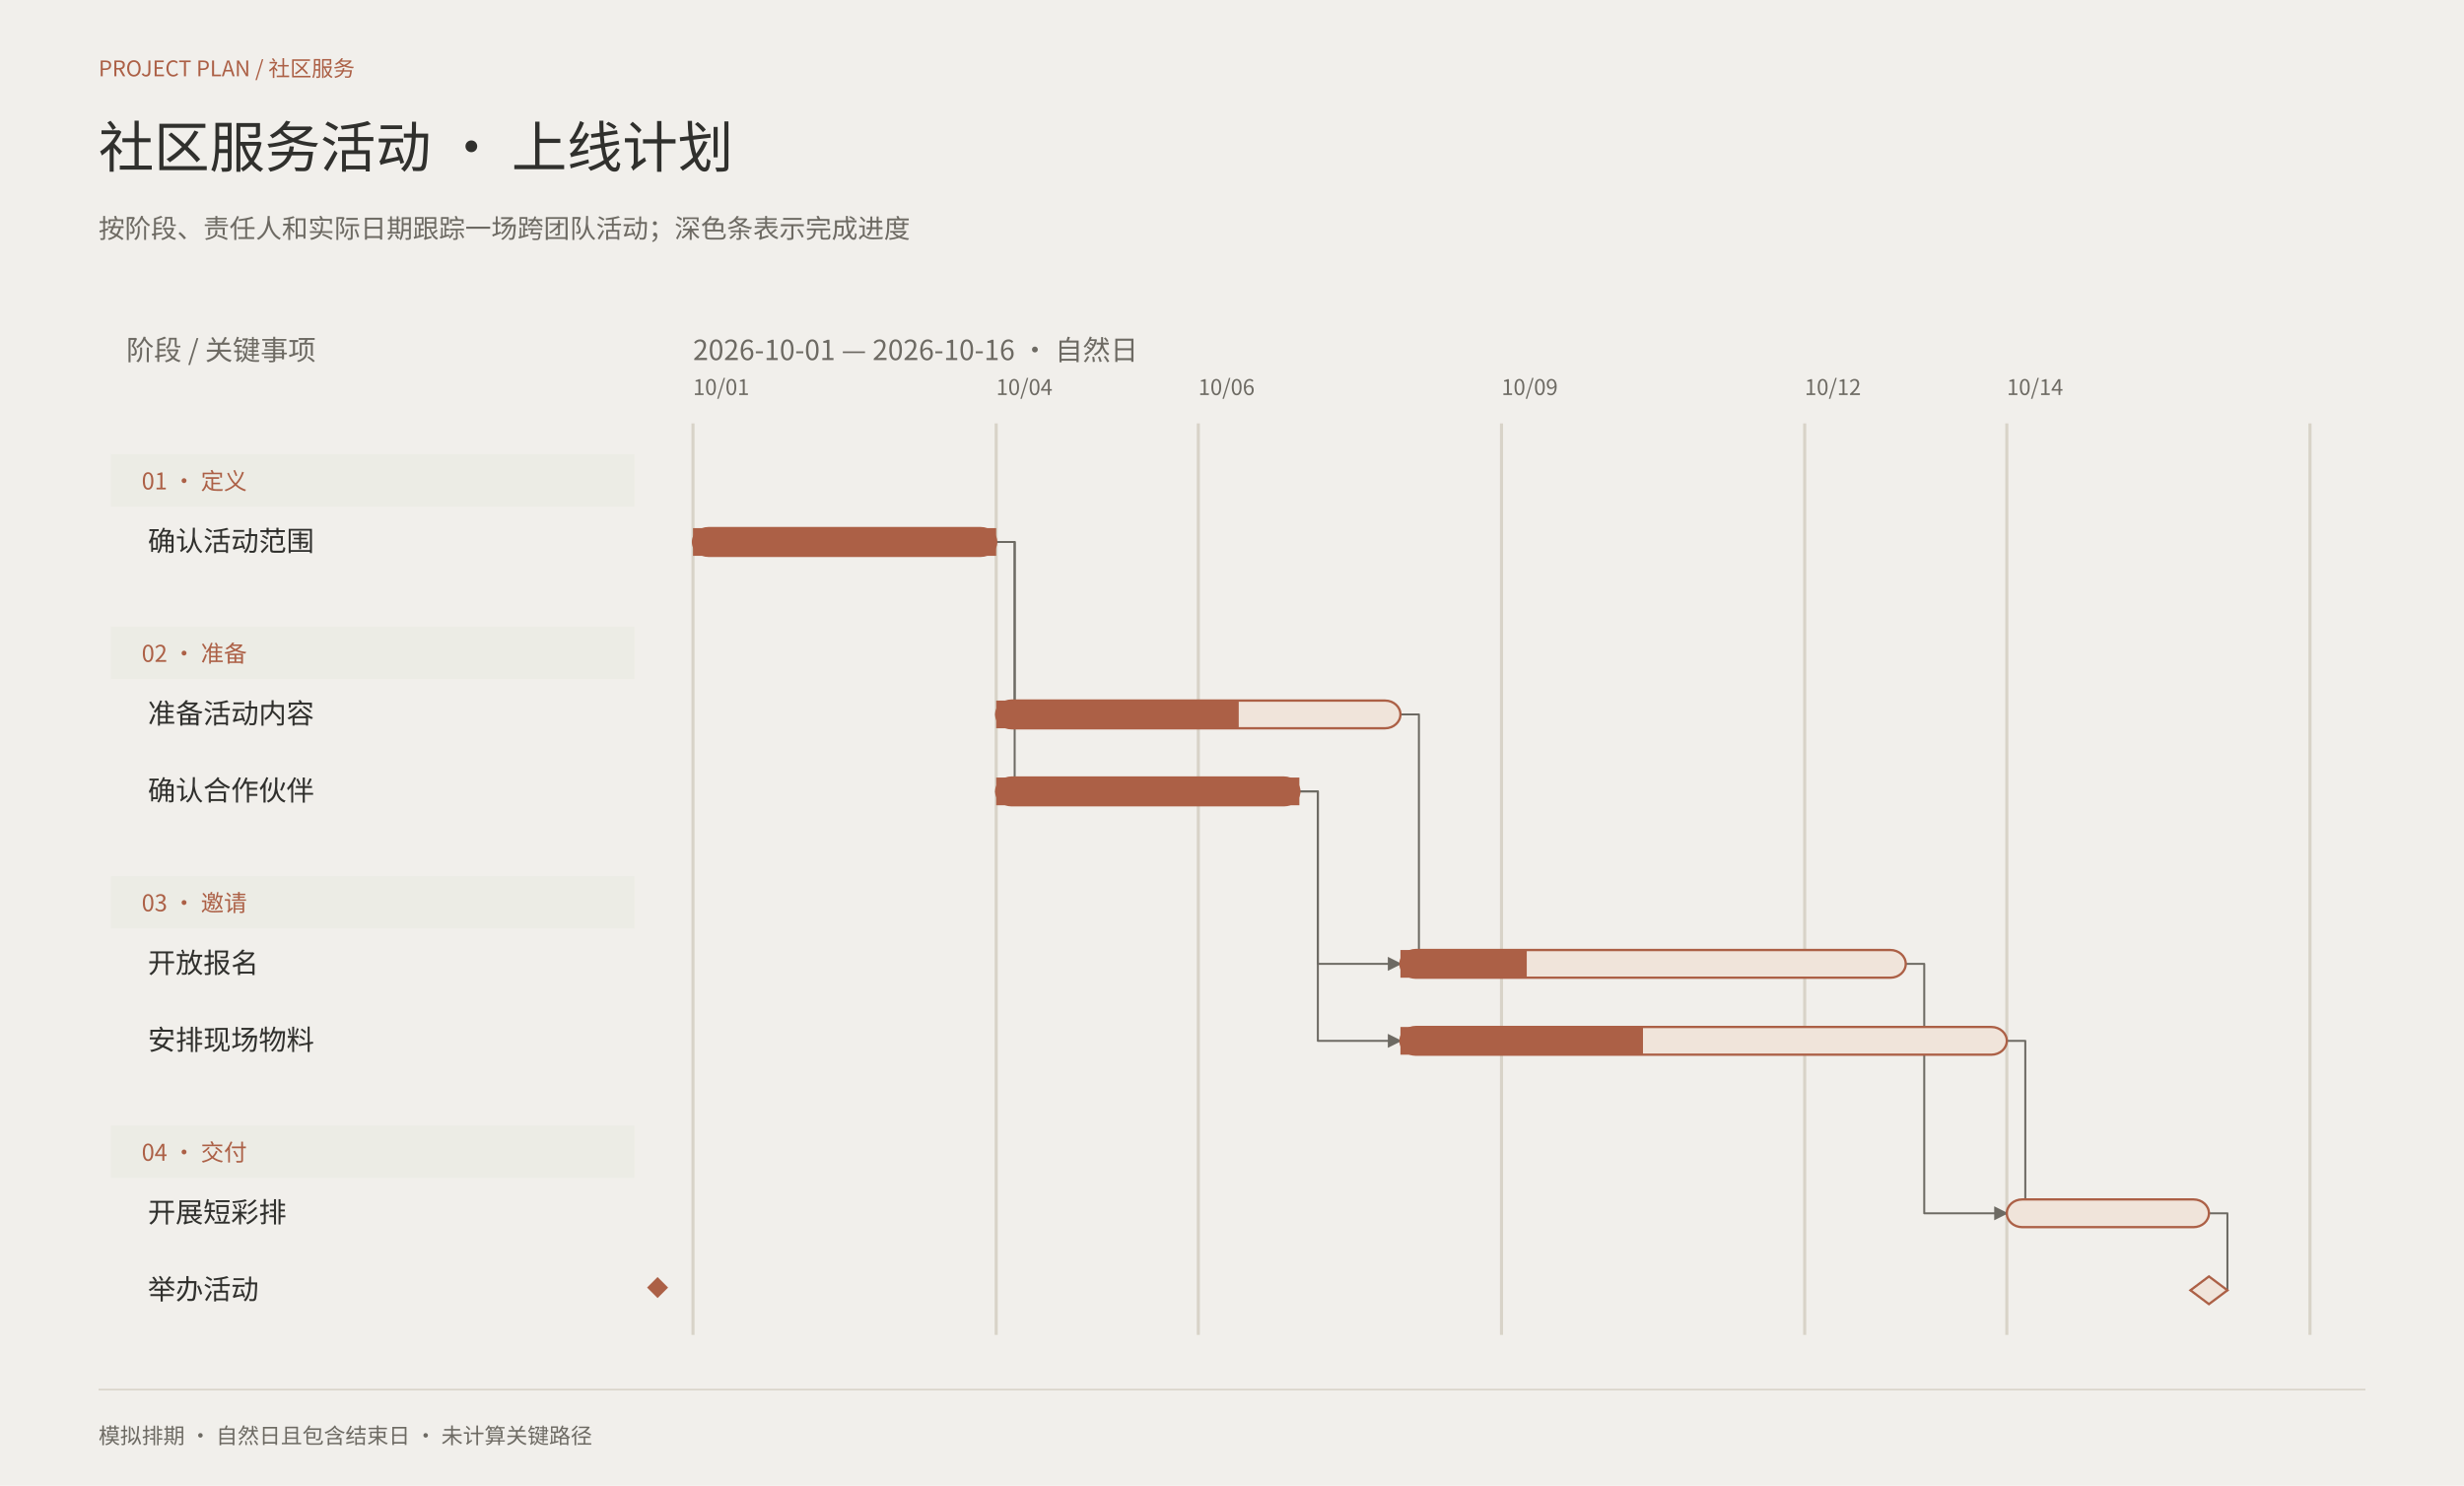
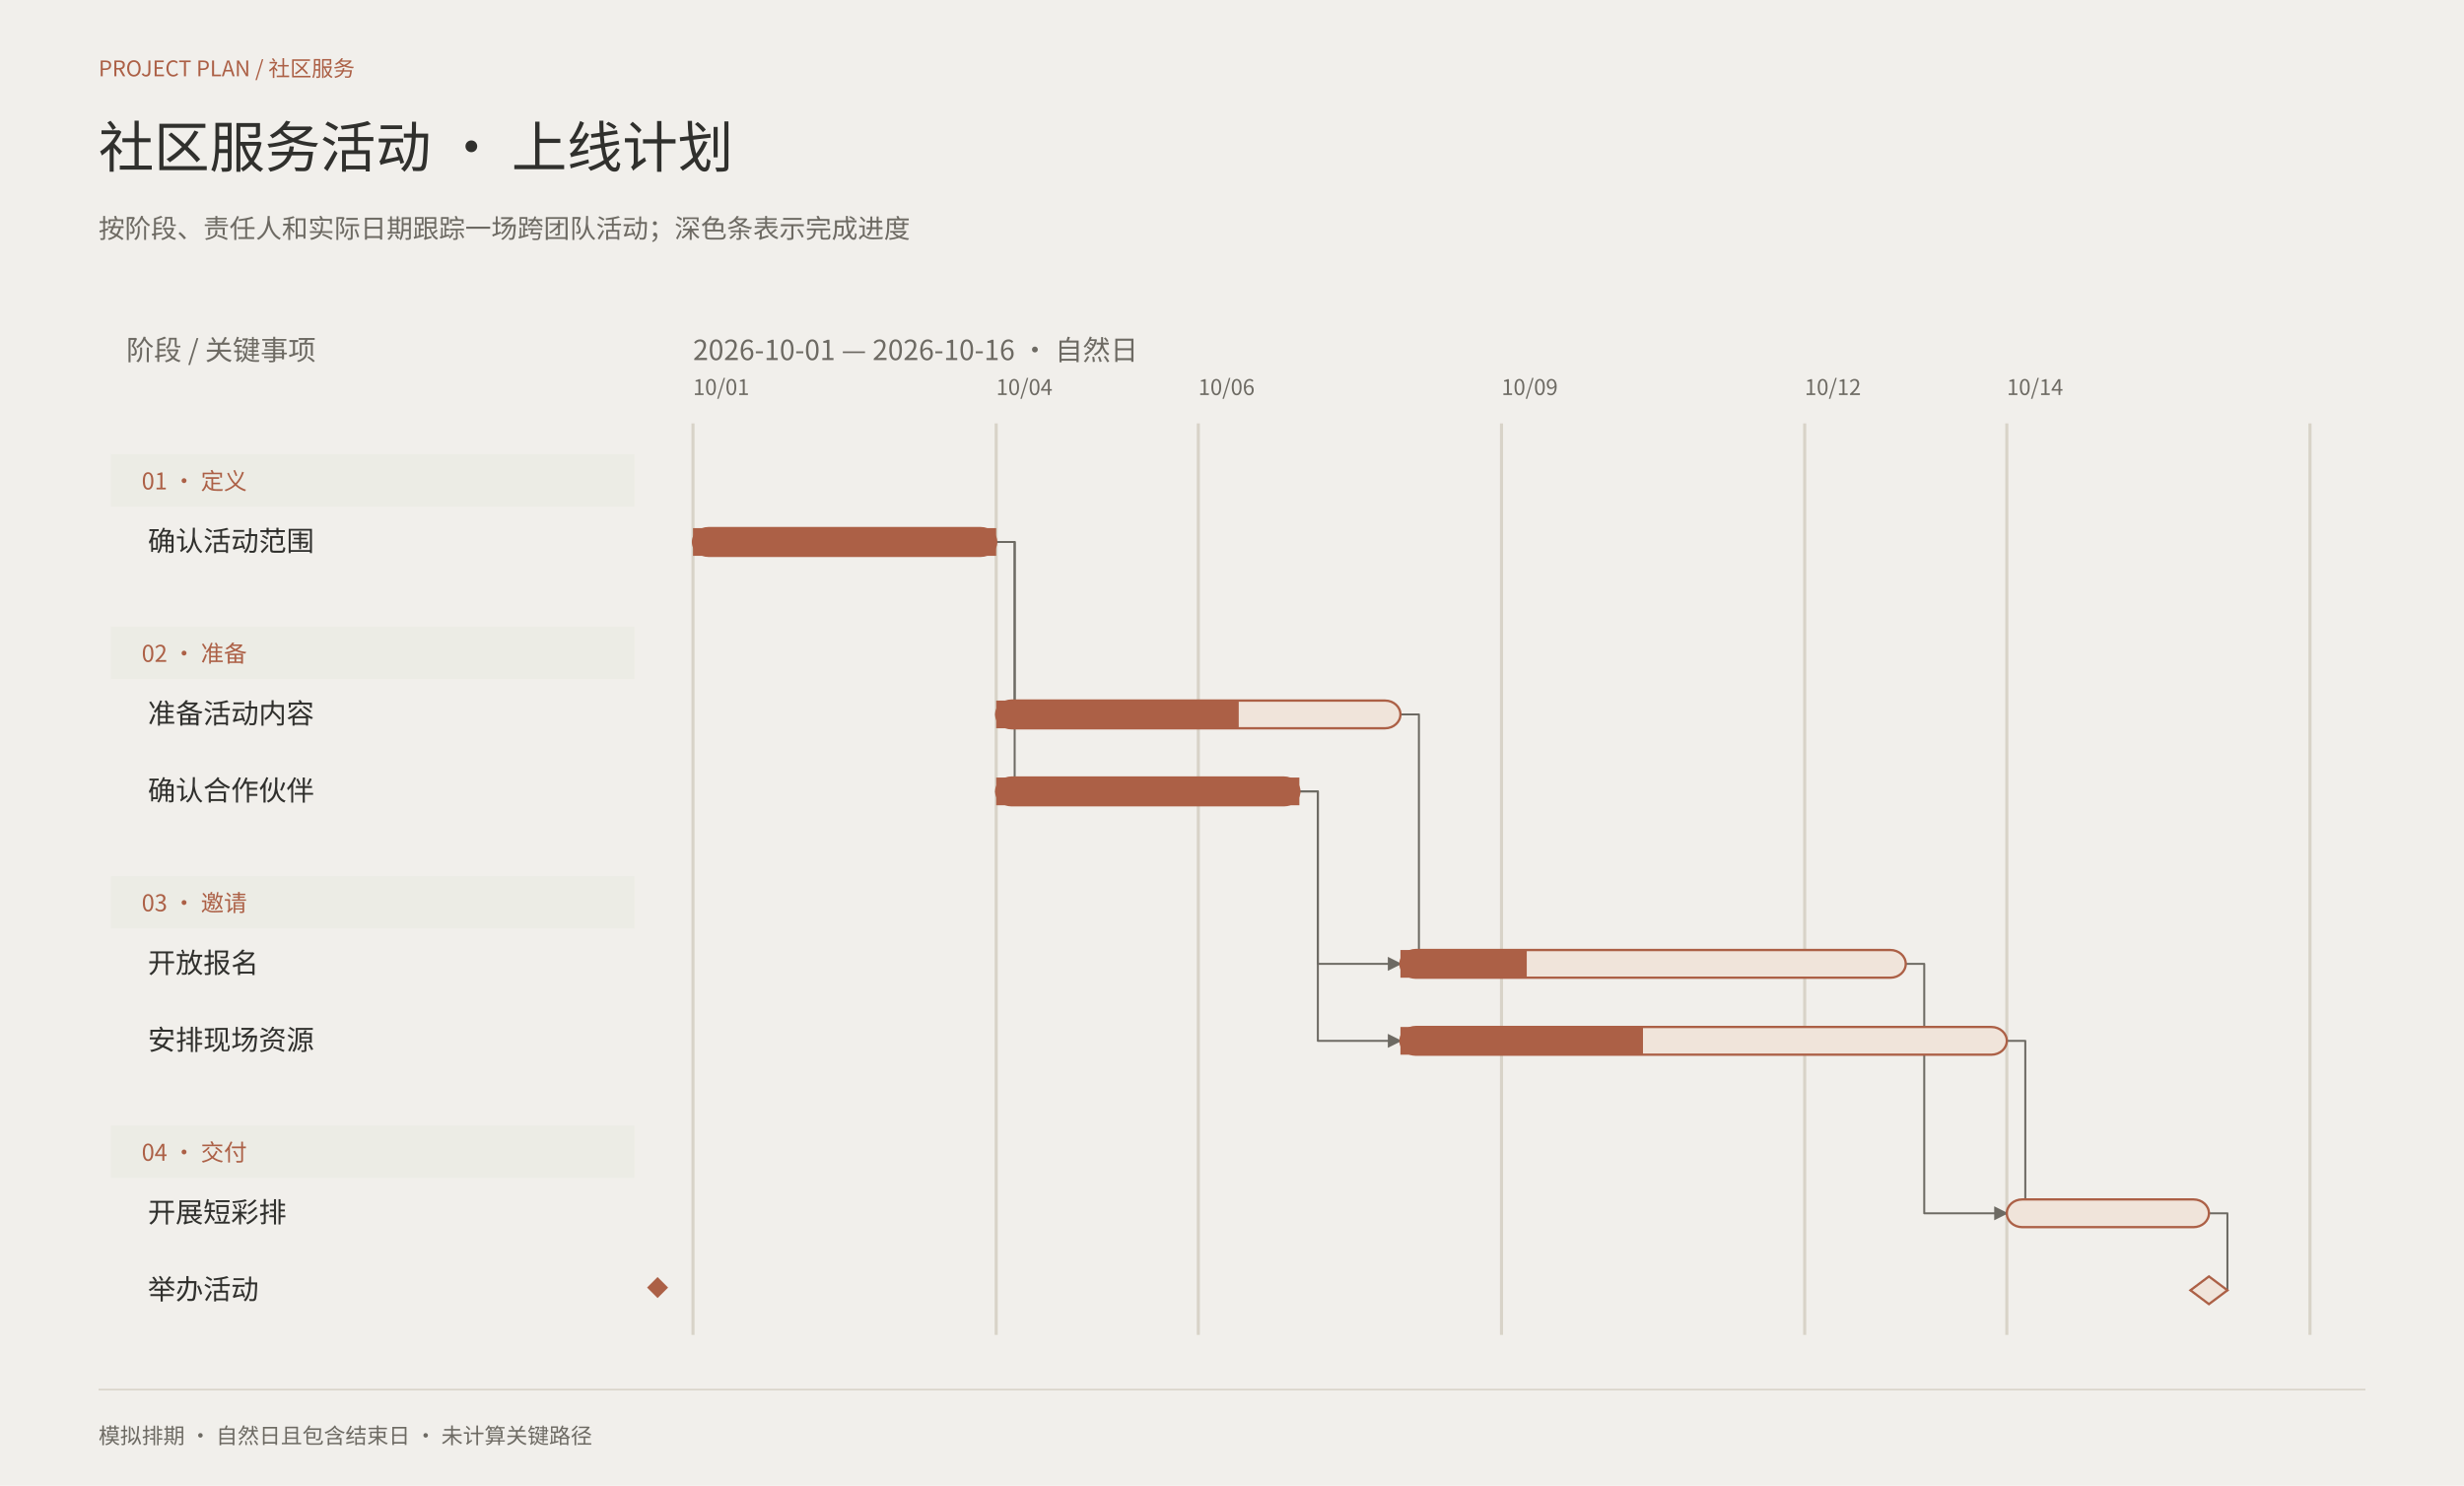
<svg xmlns="http://www.w3.org/2000/svg" width="1600" height="965" viewBox="0 0 1600 965" role="img" aria-labelledby="diagram-title diagram-desc">
  <rect width="100%" height="100%" fill="#F1EFEB" />
  <defs>
    <marker id="arrow-accent" viewBox="0 0 10 10" refX="9" refY="5" markerWidth="7" markerHeight="7" orient="auto-start-reverse">
      <path d="M 0 0 L 10 5 L 0 10 z" fill="#AC6046" />
    </marker>
    <marker id="arrow-teal" viewBox="0 0 10 10" refX="9" refY="5" markerWidth="7" markerHeight="7" orient="auto-start-reverse">
      <path d="M 0 0 L 10 5 L 0 10 z" fill="#67685E" />
    </marker>
    <marker id="arrow-amber" viewBox="0 0 10 10" refX="9" refY="5" markerWidth="7" markerHeight="7" orient="auto-start-reverse">
      <path d="M 0 0 L 10 5 L 0 10 z" fill="#8C7964" />
    </marker>
    <marker id="arrow-red" viewBox="0 0 10 10" refX="9" refY="5" markerWidth="7" markerHeight="7" orient="auto-start-reverse">
      <path d="M 0 0 L 10 5 L 0 10 z" fill="#554C46" />
    </marker>
    <marker id="arrow-muted" viewBox="0 0 10 10" refX="9" refY="5" markerWidth="7" markerHeight="7" orient="auto-start-reverse">
      <path d="M 0 0 L 10 5 L 0 10 z" fill="#6D6A63" />
    </marker>
    <marker id="arrow-line" viewBox="0 0 10 10" refX="9" refY="5" markerWidth="7" markerHeight="7" orient="auto-start-reverse">
      <path d="M 0 0 L 10 5 L 0 10 z" fill="#D8D3C8" />
    </marker>
    <marker id="arrow-ink" viewBox="0 0 10 10" refX="9" refY="5" markerWidth="7" markerHeight="7" orient="auto-start-reverse">
      <path d="M 0 0 L 10 5 L 0 10 z" fill="#30302D" />
    </marker>
  </defs>
  <g font-family="PingFang SC, Microsoft YaHei, Noto Sans CJK SC, Arial, sans-serif">
    <g id="_v3" data-kind="panel" data-content-text="false" data-box="72,295,340,34">
      <rect x="72" y="295" width="340" height="34" rx="0" fill="#ECECE5" stroke="none" stroke-width="1.5" />
    </g>
    <g id="_v8" data-kind="panel" data-content-text="false" data-box="72,407,340,34">
      <rect x="72" y="407" width="340" height="34" rx="0" fill="#ECECE5" stroke="none" stroke-width="1.5" />
    </g>
    <g id="_v16" data-kind="panel" data-content-text="false" data-box="72,569,340,34">
      <rect x="72" y="569" width="340" height="34" rx="0" fill="#ECECE5" stroke="none" stroke-width="1.5" />
    </g>
    <g id="_v24" data-kind="panel" data-content-text="false" data-box="72,731,340,34">
      <rect x="72" y="731" width="340" height="34" rx="0" fill="#ECECE5" stroke="none" stroke-width="1.5" />
    </g>
    <path d="M450.0,275 L450.0,867" fill="none" stroke="#D8D3C8" stroke-width="2" stroke-linejoin="round" />
    <path d="M646.875,275 L646.875,867" fill="none" stroke="#D8D3C8" stroke-width="2" stroke-linejoin="round" />
    <path d="M778.125,275 L778.125,867" fill="none" stroke="#D8D3C8" stroke-width="2" stroke-linejoin="round" />
    <path d="M975.0,275 L975.0,867" fill="none" stroke="#D8D3C8" stroke-width="2" stroke-linejoin="round" />
    <path d="M1171.875,275 L1171.875,867" fill="none" stroke="#D8D3C8" stroke-width="2" stroke-linejoin="round" />
    <path d="M1303.125,275 L1303.125,867" fill="none" stroke="#D8D3C8" stroke-width="2" stroke-linejoin="round" />
    <path d="M1500.0,275 L1500.0,867" fill="none" stroke="#D8D3C8" stroke-width="2" stroke-linejoin="round" />
    <path d="M646.875,352 L658.875,352 L658.875,464 L646.875,464" fill="none" stroke="#6D6A63" stroke-width="1.3" stroke-linejoin="round" marker-end="url(#arrow-muted)" />
    <path d="M646.875,352 L658.875,352 L658.875,514 L646.875,514" fill="none" stroke="#6D6A63" stroke-width="1.3" stroke-linejoin="round" marker-end="url(#arrow-muted)" />
    <path d="M909.375,464 L921.375,464 L921.375,626 L909.375,626" fill="none" stroke="#6D6A63" stroke-width="1.3" stroke-linejoin="round" marker-end="url(#arrow-muted)" />
    <path d="M843.75,514 L855.75,514 L855.75,626 L909.375,626" fill="none" stroke="#6D6A63" stroke-width="1.3" stroke-linejoin="round" marker-end="url(#arrow-muted)" />
    <path d="M843.75,514 L855.75,514 L855.75,676 L909.375,676" fill="none" stroke="#6D6A63" stroke-width="1.3" stroke-linejoin="round" marker-end="url(#arrow-muted)" />
    <path d="M1237.5,626 L1249.5,626 L1249.5,788 L1303.125,788" fill="none" stroke="#6D6A63" stroke-width="1.3" stroke-linejoin="round" marker-end="url(#arrow-muted)" />
    <path d="M1303.125,676 L1315.125,676 L1315.125,788 L1303.125,788" fill="none" stroke="#6D6A63" stroke-width="1.3" stroke-linejoin="round" marker-end="url(#arrow-muted)" />
    <path d="M1434.375,788 L1446.375,788 L1446.375,838 L1422.375,838" fill="none" stroke="#6D6A63" stroke-width="1.3" stroke-linejoin="round" marker-end="url(#arrow-muted)" />
    <g id="_v1" data-kind="text" data-content-text="false" data-box="82,208,300,40">
      <text x="82" y="233.85" text-anchor="start" font-size="18" font-weight="400" fill="#6D6A63">阶段 / 关键事项</text>
    </g>
    <g id="_v2" data-kind="text" data-content-text="false" data-box="450,208,1050,40">
      <text x="450" y="233.85" text-anchor="start" font-size="18" font-weight="400" fill="#6D6A63">2026-10-01 — 2026-10-16 · 自然日</text>
    </g>
    <g id="_v4" data-kind="text" data-content-text="false" data-box="92,301,292,24">
      <text x="92" y="317.875" text-anchor="start" font-size="15" font-weight="400" fill="#AC6046">01 · 定义</text>
    </g>
    <g id="_v5" data-kind="text" data-content-text="false" data-box="96,339,296,26">
      <text x="96" y="357.85" text-anchor="start" font-size="18" font-weight="400" fill="#30302D">确认活动范围</text>
    </g>
    <g id="scope" data-kind="rect" data-content-text="false" data-box="450.0,343.0,196.875,18">
      <rect x="450.0" y="343.0" width="196.875" height="18" rx="10" fill="#F0E4DA" stroke="#AC6046" stroke-width="1.5" />
    </g>
    <g id="_v7" data-kind="rect" data-content-text="false" data-box="450.0,343.0,196.875,18">
      <rect x="450.0" y="343.0" width="196.875" height="18" rx="0" fill="#AC6046" stroke="none" stroke-width="1.5" />
    </g>
    <g id="_v9" data-kind="text" data-content-text="false" data-box="92,413,292,24">
      <text x="92" y="429.875" text-anchor="start" font-size="15" font-weight="400" fill="#AC6046">02 · 准备</text>
    </g>
    <g id="_v10" data-kind="text" data-content-text="false" data-box="96,451,296,26">
      <text x="96" y="469.85" text-anchor="start" font-size="18" font-weight="400" fill="#30302D">准备活动内容</text>
    </g>
    <g id="content" data-kind="rect" data-content-text="false" data-box="646.875,455.0,262.5,18">
      <rect x="646.875" y="455.0" width="262.5" height="18" rx="10" fill="#F0E4DA" stroke="#AC6046" stroke-width="1.5" />
    </g>
    <g id="_v12" data-kind="rect" data-content-text="false" data-box="646.875,455.0,157.5,18">
      <rect x="646.875" y="455.0" width="157.5" height="18" rx="0" fill="#AC6046" stroke="none" stroke-width="1.5" />
    </g>
    <g id="_v13" data-kind="text" data-content-text="false" data-box="96,501,296,26">
      <text x="96" y="519.85" text-anchor="start" font-size="18" font-weight="400" fill="#30302D">确认合作伙伴</text>
    </g>
    <g id="partners" data-kind="rect" data-content-text="false" data-box="646.875,505.0,196.875,18">
      <rect x="646.875" y="505.0" width="196.875" height="18" rx="10" fill="#F0E4DA" stroke="#AC6046" stroke-width="1.5" />
    </g>
    <g id="_v15" data-kind="rect" data-content-text="false" data-box="646.875,505.0,196.875,18">
      <rect x="646.875" y="505.0" width="196.875" height="18" rx="0" fill="#AC6046" stroke="none" stroke-width="1.5" />
    </g>
    <g id="_v17" data-kind="text" data-content-text="false" data-box="92,575,292,24">
      <text x="92" y="591.875" text-anchor="start" font-size="15" font-weight="400" fill="#AC6046">03 · 邀请</text>
    </g>
    <g id="_v18" data-kind="text" data-content-text="false" data-box="96,613,296,26">
      <text x="96" y="631.85" text-anchor="start" font-size="18" font-weight="400" fill="#30302D">开放报名</text>
    </g>
    <g id="outreach" data-kind="rect" data-content-text="false" data-box="909.375,617.0,328.125,18">
      <rect x="909.375" y="617.0" width="328.125" height="18" rx="10" fill="#F0E4DA" stroke="#AC6046" stroke-width="1.5" />
    </g>
    <g id="_v20" data-kind="rect" data-content-text="false" data-box="909.375,617.0,82.03125,18">
      <rect x="909.375" y="617.0" width="82.031" height="18" rx="0" fill="#AC6046" stroke="none" stroke-width="1.5" />
    </g>
    <g id="_v21" data-kind="text" data-content-text="false" data-box="96,663,296,26">
-       <text x="96" y="681.85" text-anchor="start" font-size="18" font-weight="400" fill="#30302D">安排现场物料</text>
+       <text x="96" y="681.85" text-anchor="start" font-size="18" font-weight="400" fill="#30302D">安排现场资源</text>
    </g>
    <g id="logistics" data-kind="rect" data-content-text="false" data-box="909.375,667.0,393.75,18">
      <rect x="909.375" y="667.0" width="393.75" height="18" rx="10" fill="#F0E4DA" stroke="#AC6046" stroke-width="1.5" />
    </g>
    <g id="_v23" data-kind="rect" data-content-text="false" data-box="909.375,667.0,157.5,18">
      <rect x="909.375" y="667.0" width="157.5" height="18" rx="0" fill="#AC6046" stroke="none" stroke-width="1.5" />
    </g>
    <g id="_v25" data-kind="text" data-content-text="false" data-box="92,737,292,24">
      <text x="92" y="753.875" text-anchor="start" font-size="15" font-weight="400" fill="#AC6046">04 · 交付</text>
    </g>
    <g id="_v26" data-kind="text" data-content-text="false" data-box="96,775,296,26">
      <text x="96" y="793.85" text-anchor="start" font-size="18" font-weight="400" fill="#30302D">开展短彩排</text>
    </g>
    <g id="rehearsal" data-kind="rect" data-content-text="false" data-box="1303.125,779.0,131.25,18">
      <rect x="1303.125" y="779.0" width="131.25" height="18" rx="10" fill="#F0E4DA" stroke="#AC6046" stroke-width="1.5" />
    </g>
    <g id="_v28" data-kind="text" data-content-text="false" data-box="96,825,296,26">
      <text x="96" y="843.85" text-anchor="start" font-size="18" font-weight="400" fill="#30302D">举办活动</text>
    </g>
    <g id="event" data-kind="diamond" data-content-text="false" data-box="1422.375,829.0,24,18">
      <polygon points="1434.375,829.0 1446.375,838.0 1434.375,847.0 1422.375,838.0" fill="#F0E4DA" stroke="#AC6046" stroke-width="1.5" />
    </g>
    <g id="_v30" data-kind="text" data-content-text="false" data-box="392,825,42,24">
      <text x="434" y="841.55" text-anchor="end" font-size="14" font-weight="400" fill="#AC6046">◆</text>
    </g>
    <g id="_v31" data-kind="text" data-content-text="false" data-box="450.0,241,112,22">
      <text x="450.0" y="256.55" text-anchor="start" font-size="14" font-weight="400" fill="#6D6A63">10/01</text>
    </g>
    <g id="_v32" data-kind="text" data-content-text="false" data-box="646.875,241,112,22">
      <text x="646.875" y="256.55" text-anchor="start" font-size="14" font-weight="400" fill="#6D6A63">10/04</text>
    </g>
    <g id="_v33" data-kind="text" data-content-text="false" data-box="778.125,241,112,22">
      <text x="778.125" y="256.55" text-anchor="start" font-size="14" font-weight="400" fill="#6D6A63">10/06</text>
    </g>
    <g id="_v34" data-kind="text" data-content-text="false" data-box="975.0,241,112,22">
      <text x="975.0" y="256.55" text-anchor="start" font-size="14" font-weight="400" fill="#6D6A63">10/09</text>
    </g>
    <g id="_v35" data-kind="text" data-content-text="false" data-box="1171.875,241,112,22">
      <text x="1171.875" y="256.55" text-anchor="start" font-size="14" font-weight="400" fill="#6D6A63">10/12</text>
    </g>
    <g id="_v36" data-kind="text" data-content-text="false" data-box="1303.125,241,112,22">
      <text x="1303.125" y="256.55" text-anchor="start" font-size="14" font-weight="400" fill="#6D6A63">10/14</text>
    </g>
    <g id="_v37" data-kind="text" data-content-text="false" data-box="64,34,1472,22">
      <text x="64" y="49.55" text-anchor="start" font-size="14" font-weight="400" fill="#AC6046">PROJECT PLAN / 社区服务</text>
    </g>
    <g id="_v38" data-kind="text" data-content-text="false" data-box="64,69,1472,56">
      <text x="64" y="108.7" text-anchor="start" font-size="36" font-weight="400" fill="#30302D">社区服务活动 · 上线计划</text>
    </g>
    <g id="_v39" data-kind="text" data-content-text="false" data-box="64,130,1472,38">
      <text x="64" y="154.525" text-anchor="start" font-size="17" font-weight="400" fill="#6D6A63">按阶段、责任人和实际日期跟踪一场跨团队活动；深色条表示完成进度</text>
    </g>
    <g id="_v40" data-kind="rect" data-content-text="false" data-box="64,902,1472,1">
      <rect x="64" y="902" width="1472" height="1" rx="0" fill="#D8D3C8" stroke="none" stroke-width="1.5" />
    </g>
    <g id="_v41" data-kind="text" data-content-text="false" data-box="64,915,1472,36">
      <text x="64" y="937.55" text-anchor="start" font-size="14" font-weight="400" fill="#6D6A63">模拟排期 · 自然日且包含结束日 · 未计算关键路径</text>
    </g>
  </g>
</svg>
